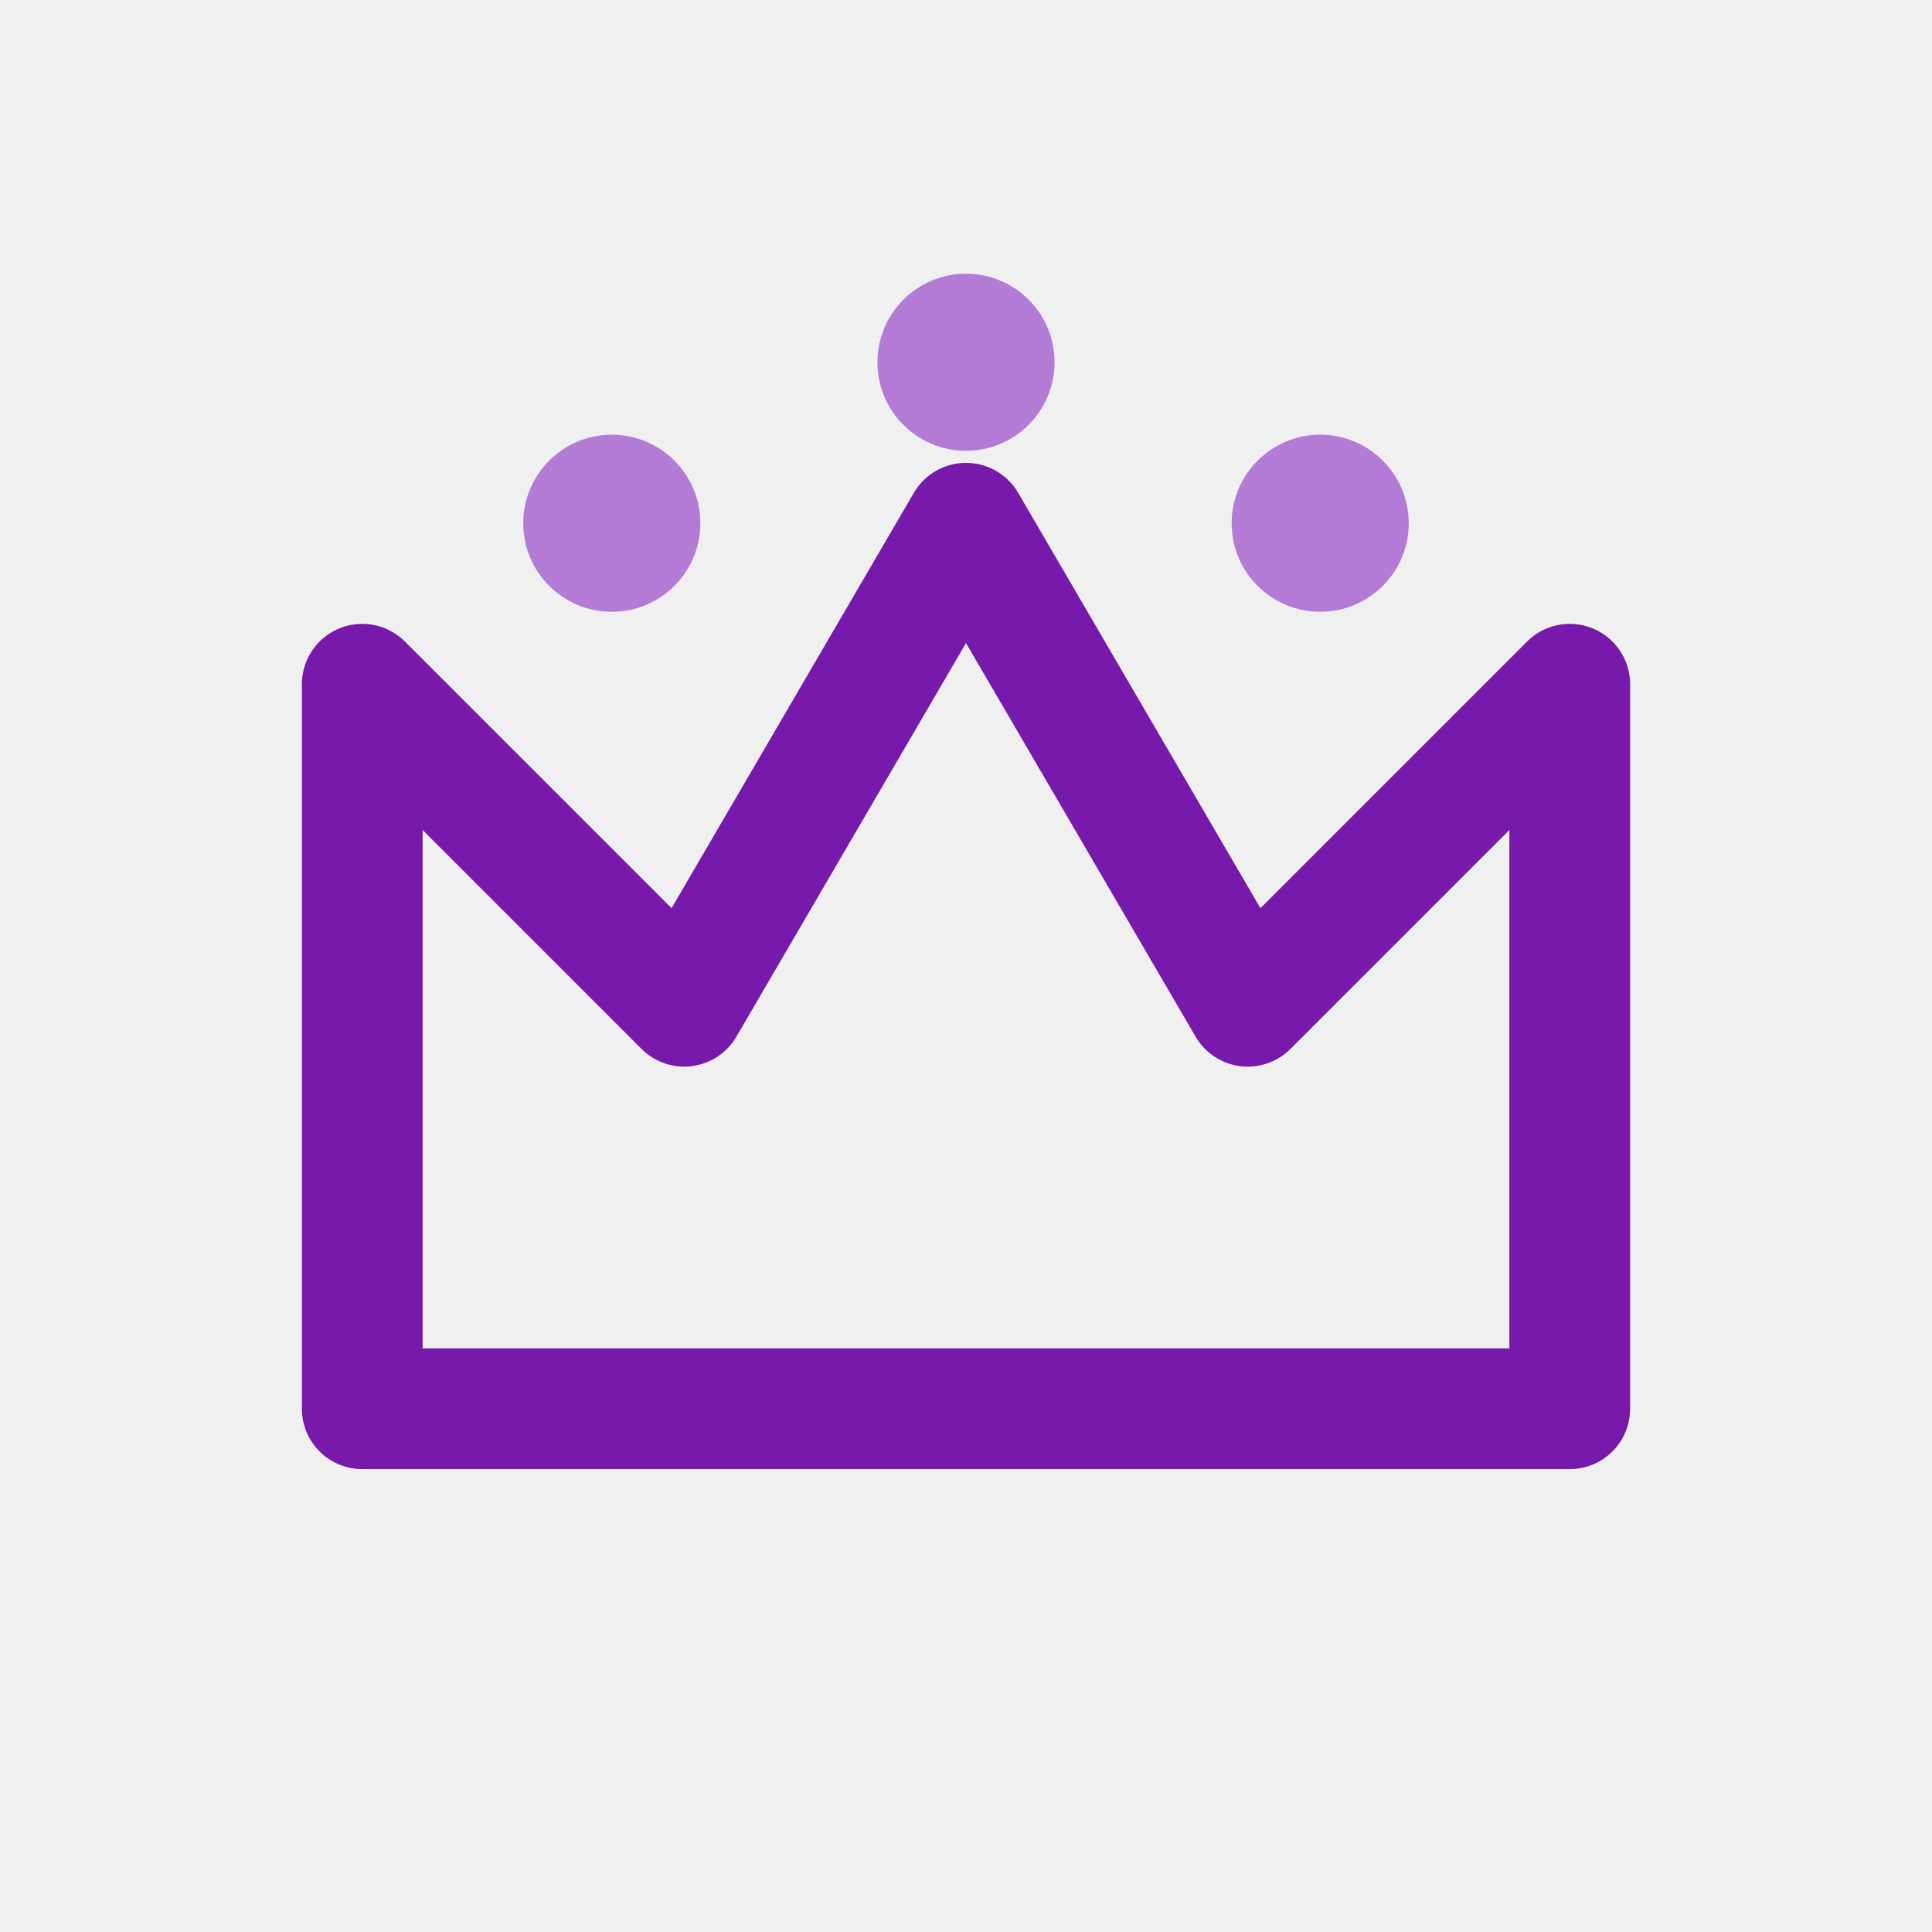
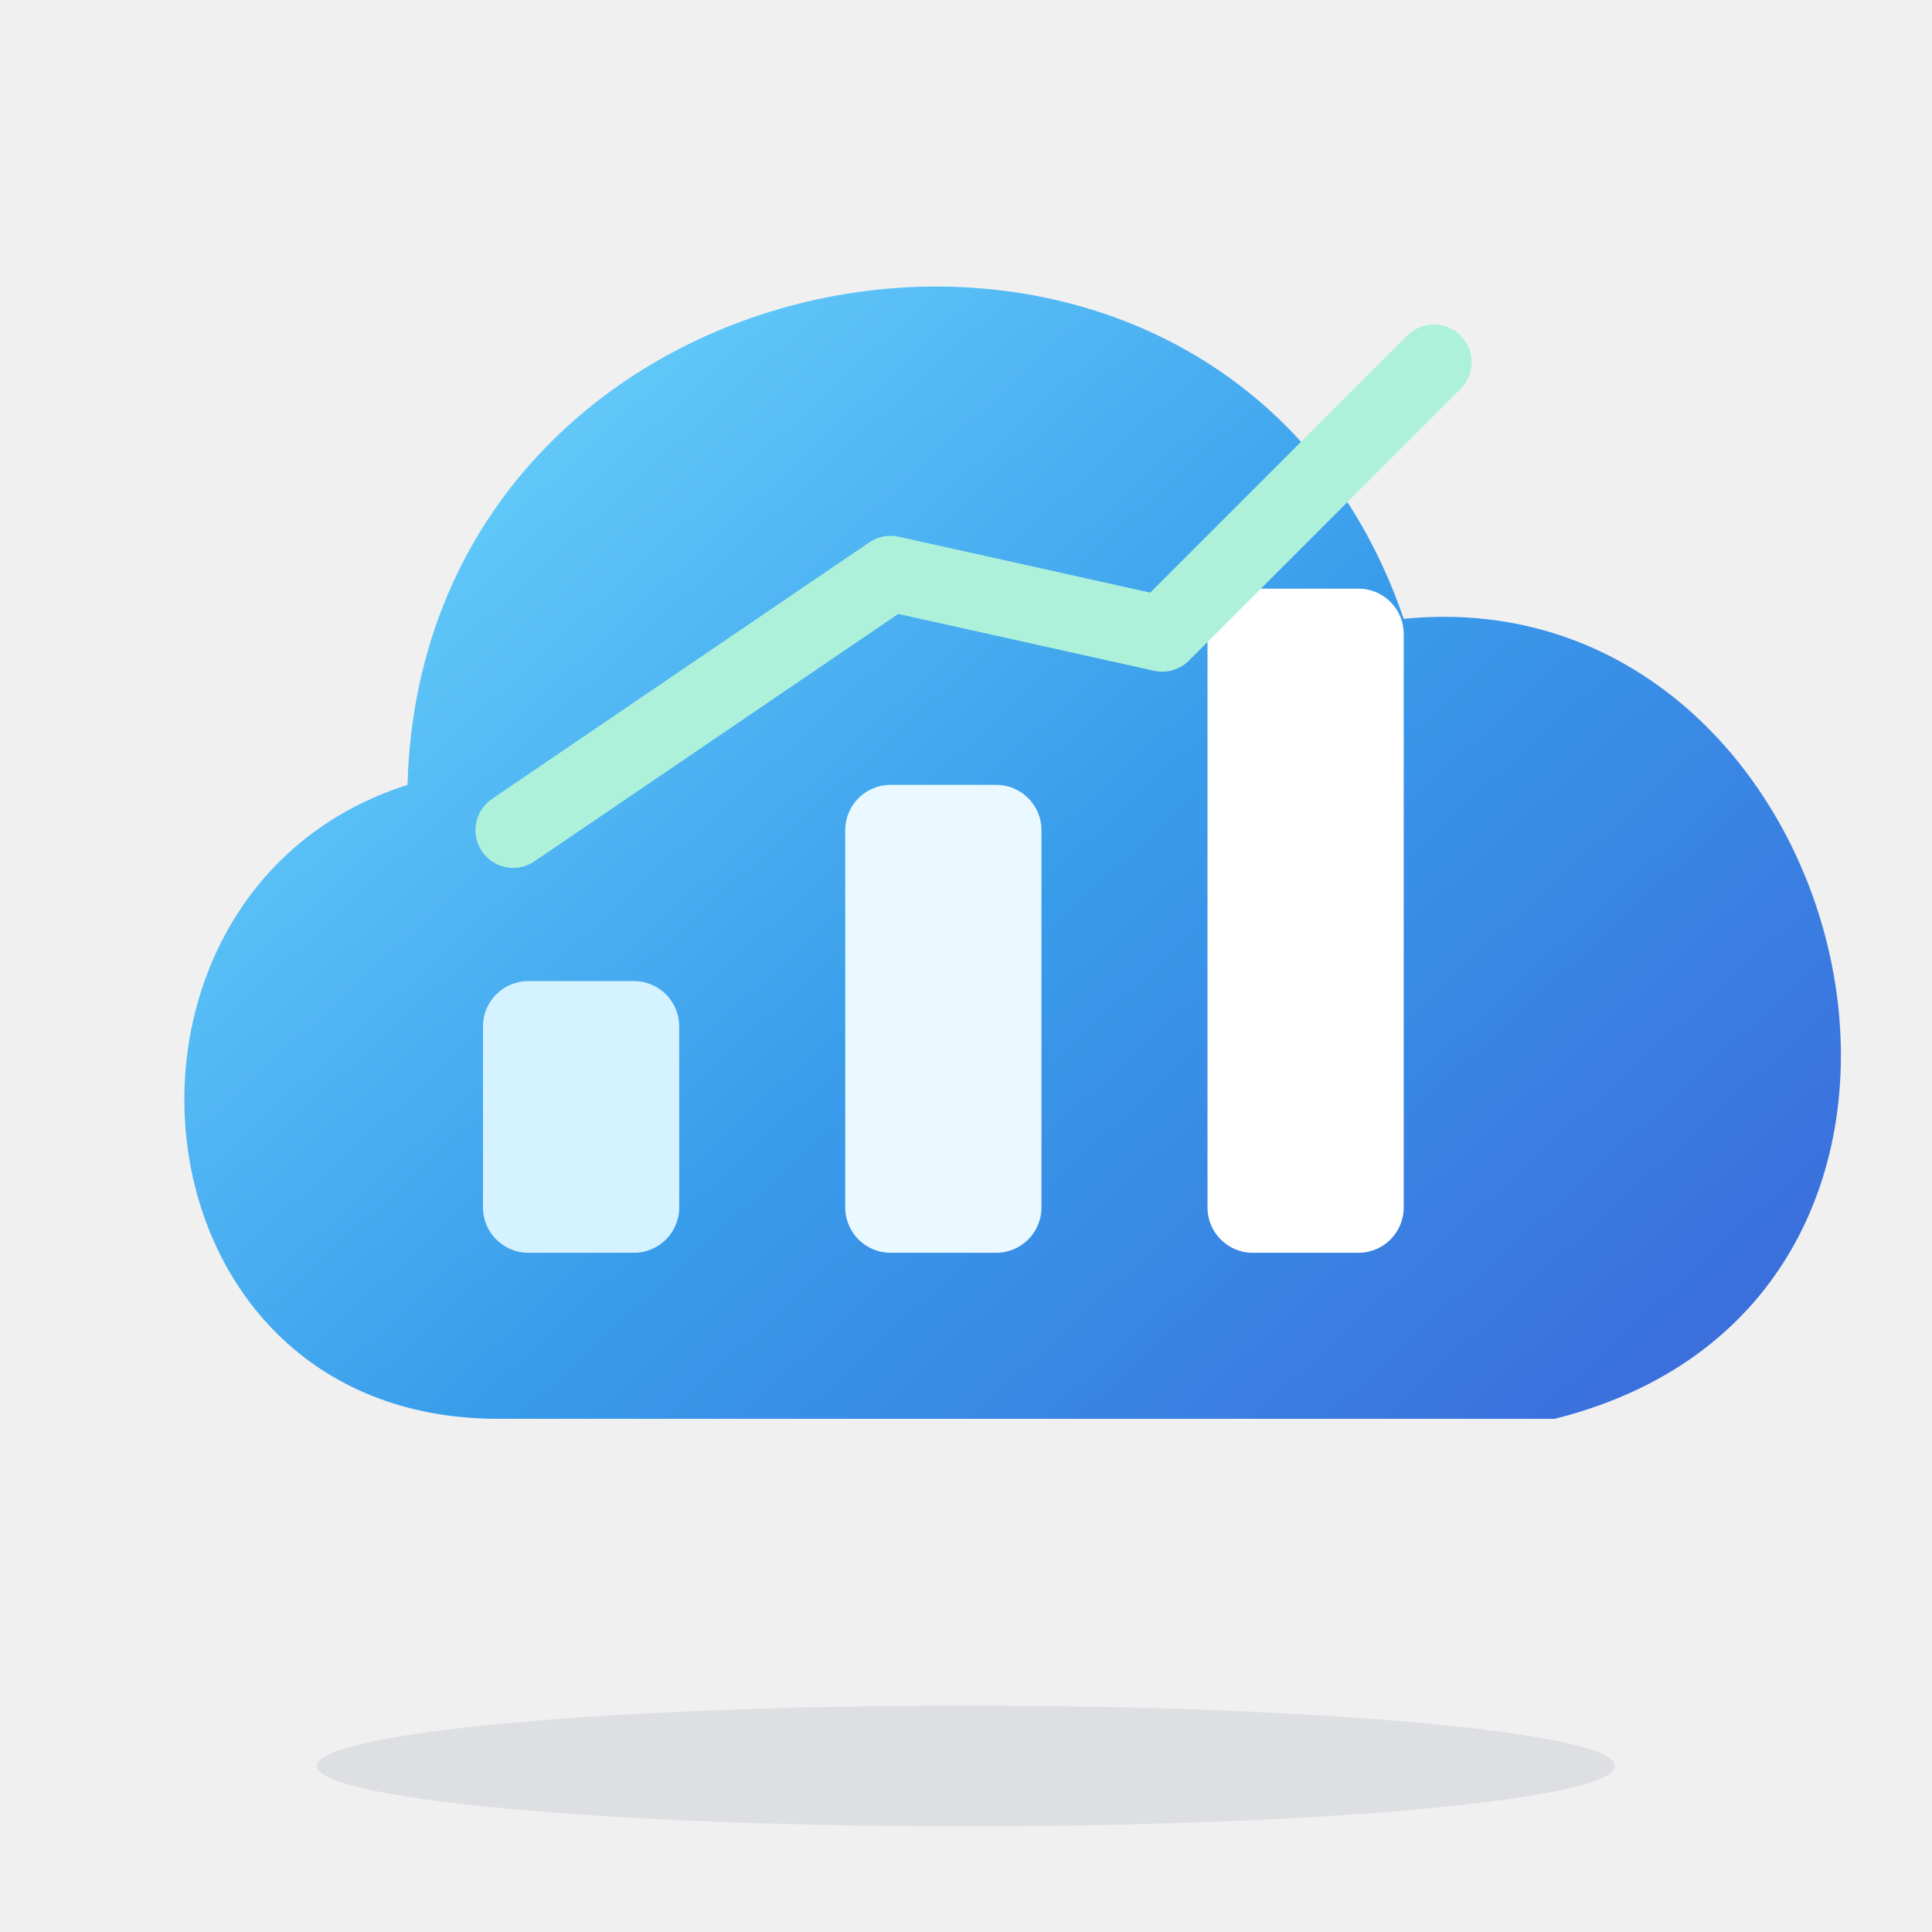
- <svg xmlns="http://www.w3.org/2000/svg" width="24" height="24" viewBox="0 0 24 24" fill="none">
-   <path fill="none" d="M4.5 8.5L8.5 12.5L12 6.5L15.5 12.5L19.5 8.5V17.5H4.5V8.5Z" stroke="#7719AA" stroke-width="1.5" stroke-linecap="round" stroke-linejoin="round" />
-   <path d="M6.5 6.5A1.1 1.1 0 1 1 8.7 6.5A1.1 1.1 0 1 1 6.5 6.5Z" fill="#B47BD6" />
-   <path d="M10.9 4.5A1.1 1.1 0 1 1 13.1 4.5A1.1 1.1 0 1 1 10.9 4.5Z" fill="#B47BD6" />
-   <path d="M15.3 6.5A1.1 1.1 0 1 1 17.5 6.5A1.1 1.1 0 1 1 15.3 6.5Z" fill="#B47BD6" />
+ <svg xmlns="http://www.w3.org/2000/svg" viewBox="0 0 128 128" fill="none">
+   <defs>
+     <linearGradient id="a" x1="20" y1="16" x2="108" y2="112" gradientUnits="userSpaceOnUse">
+       <stop offset="0.000" stop-color="#73DCFF" />
+       <stop offset="0.500" stop-color="#399CEB" />
+       <stop offset="1.000" stop-color="#3A63D8" />
+     </linearGradient>
+     <linearGradient id="b" x1="20" y1="16" x2="108" y2="112" gradientUnits="userSpaceOnUse">
+       <stop offset="0.000" stop-color="#FFFFFF" />
+       <stop offset="1.000" stop-color="#E5F1FB" />
+     </linearGradient>
+     <linearGradient id="c" x1="20" y1="16" x2="108" y2="112" gradientUnits="userSpaceOnUse">
+       <stop offset="0.000" stop-color="#A5B9CA" />
+       <stop offset="1.000" stop-color="#4C637B" />
+     </linearGradient>
+     <linearGradient id="accent" x1="20" y1="16" x2="108" y2="112" gradientUnits="userSpaceOnUse">
+       <stop offset="0.000" stop-color="#9EE8C7" />
+       <stop offset="1.000" stop-color="#27AD83" />
+     </linearGradient>
+   </defs>
+   <ellipse cx="64" cy="117" rx="43" ry="4" fill="#233B58" opacity=".09" />
+   <path d="M33 94C8 94 5 59 27 52c1-37 54-46 66-11 30-3 42 45 10 53H33Z" fill="url(#a)" />
+   <rect x="32" y="65" width="13" height="18" rx="3" fill="#D4F2FF" />
+   <rect x="56" y="52" width="13" height="31" rx="3" fill="#E9F9FF" />
+   <rect x="80" y="39" width="13" height="44" rx="3" fill="#FFFFFF" />
+   <path d="m34 55 25-17 18 4 18-18" fill="none" stroke="#AEF1DB" stroke-width="5" stroke-linecap="round" stroke-linejoin="round" />
</svg>
